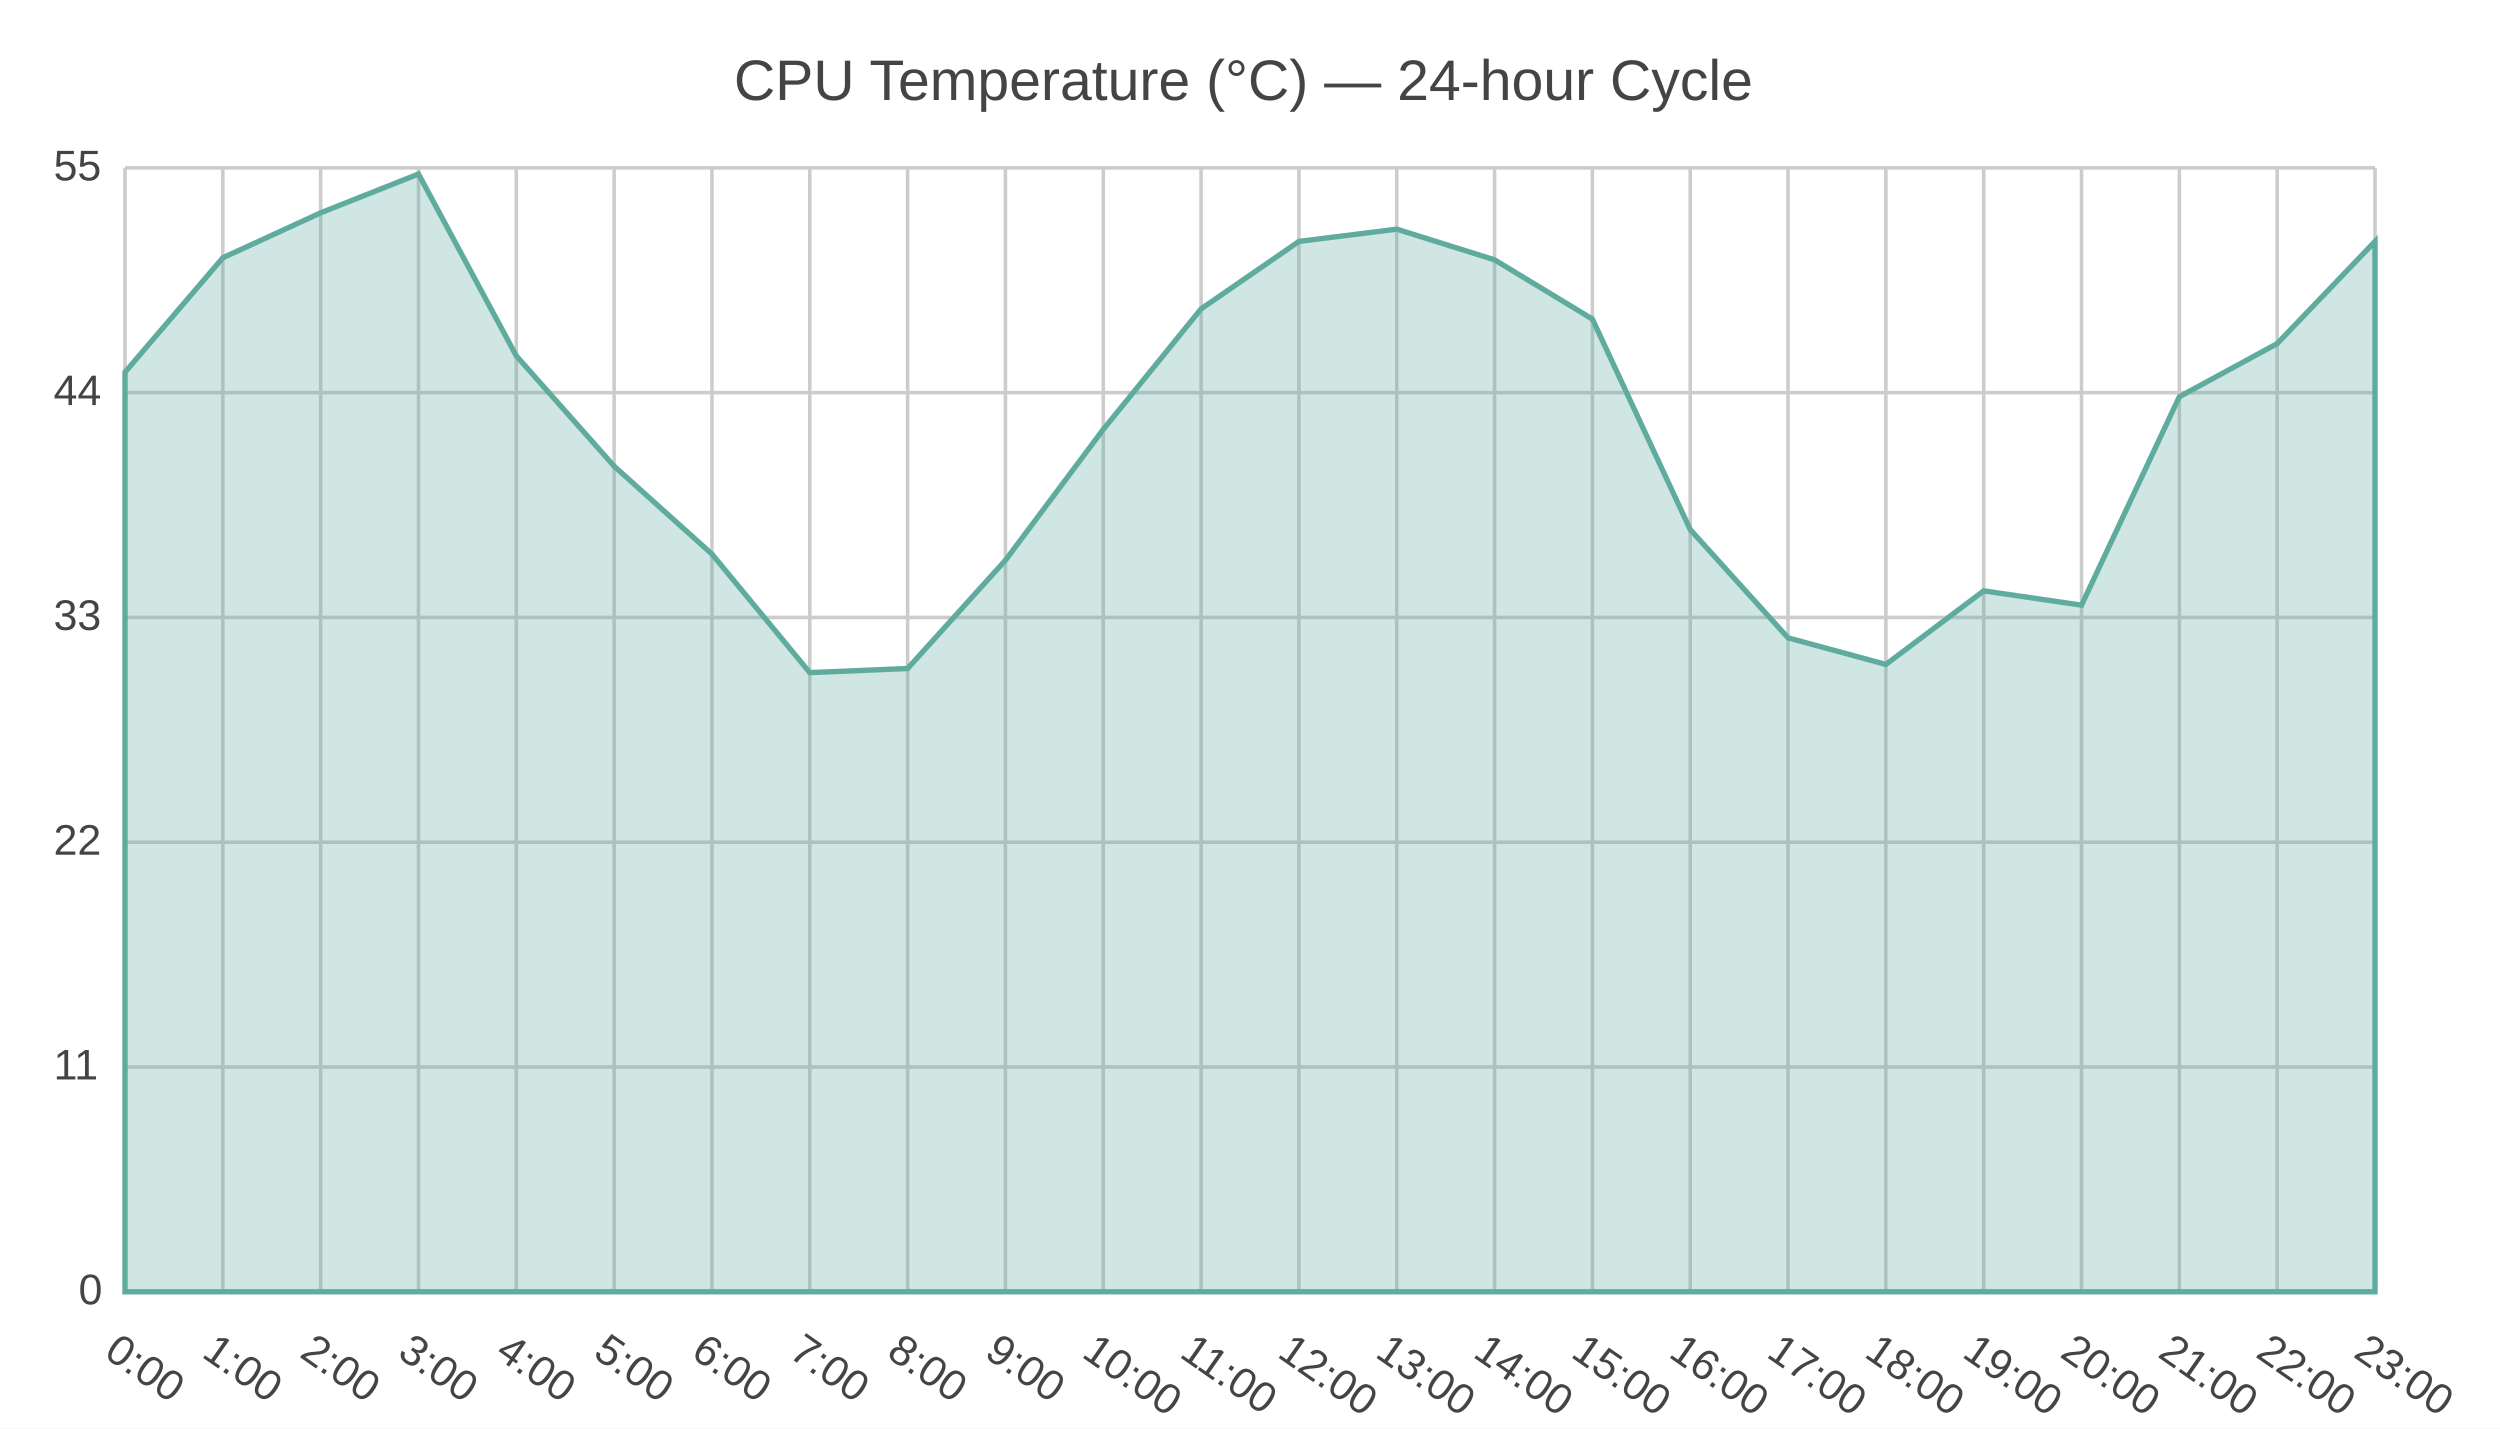
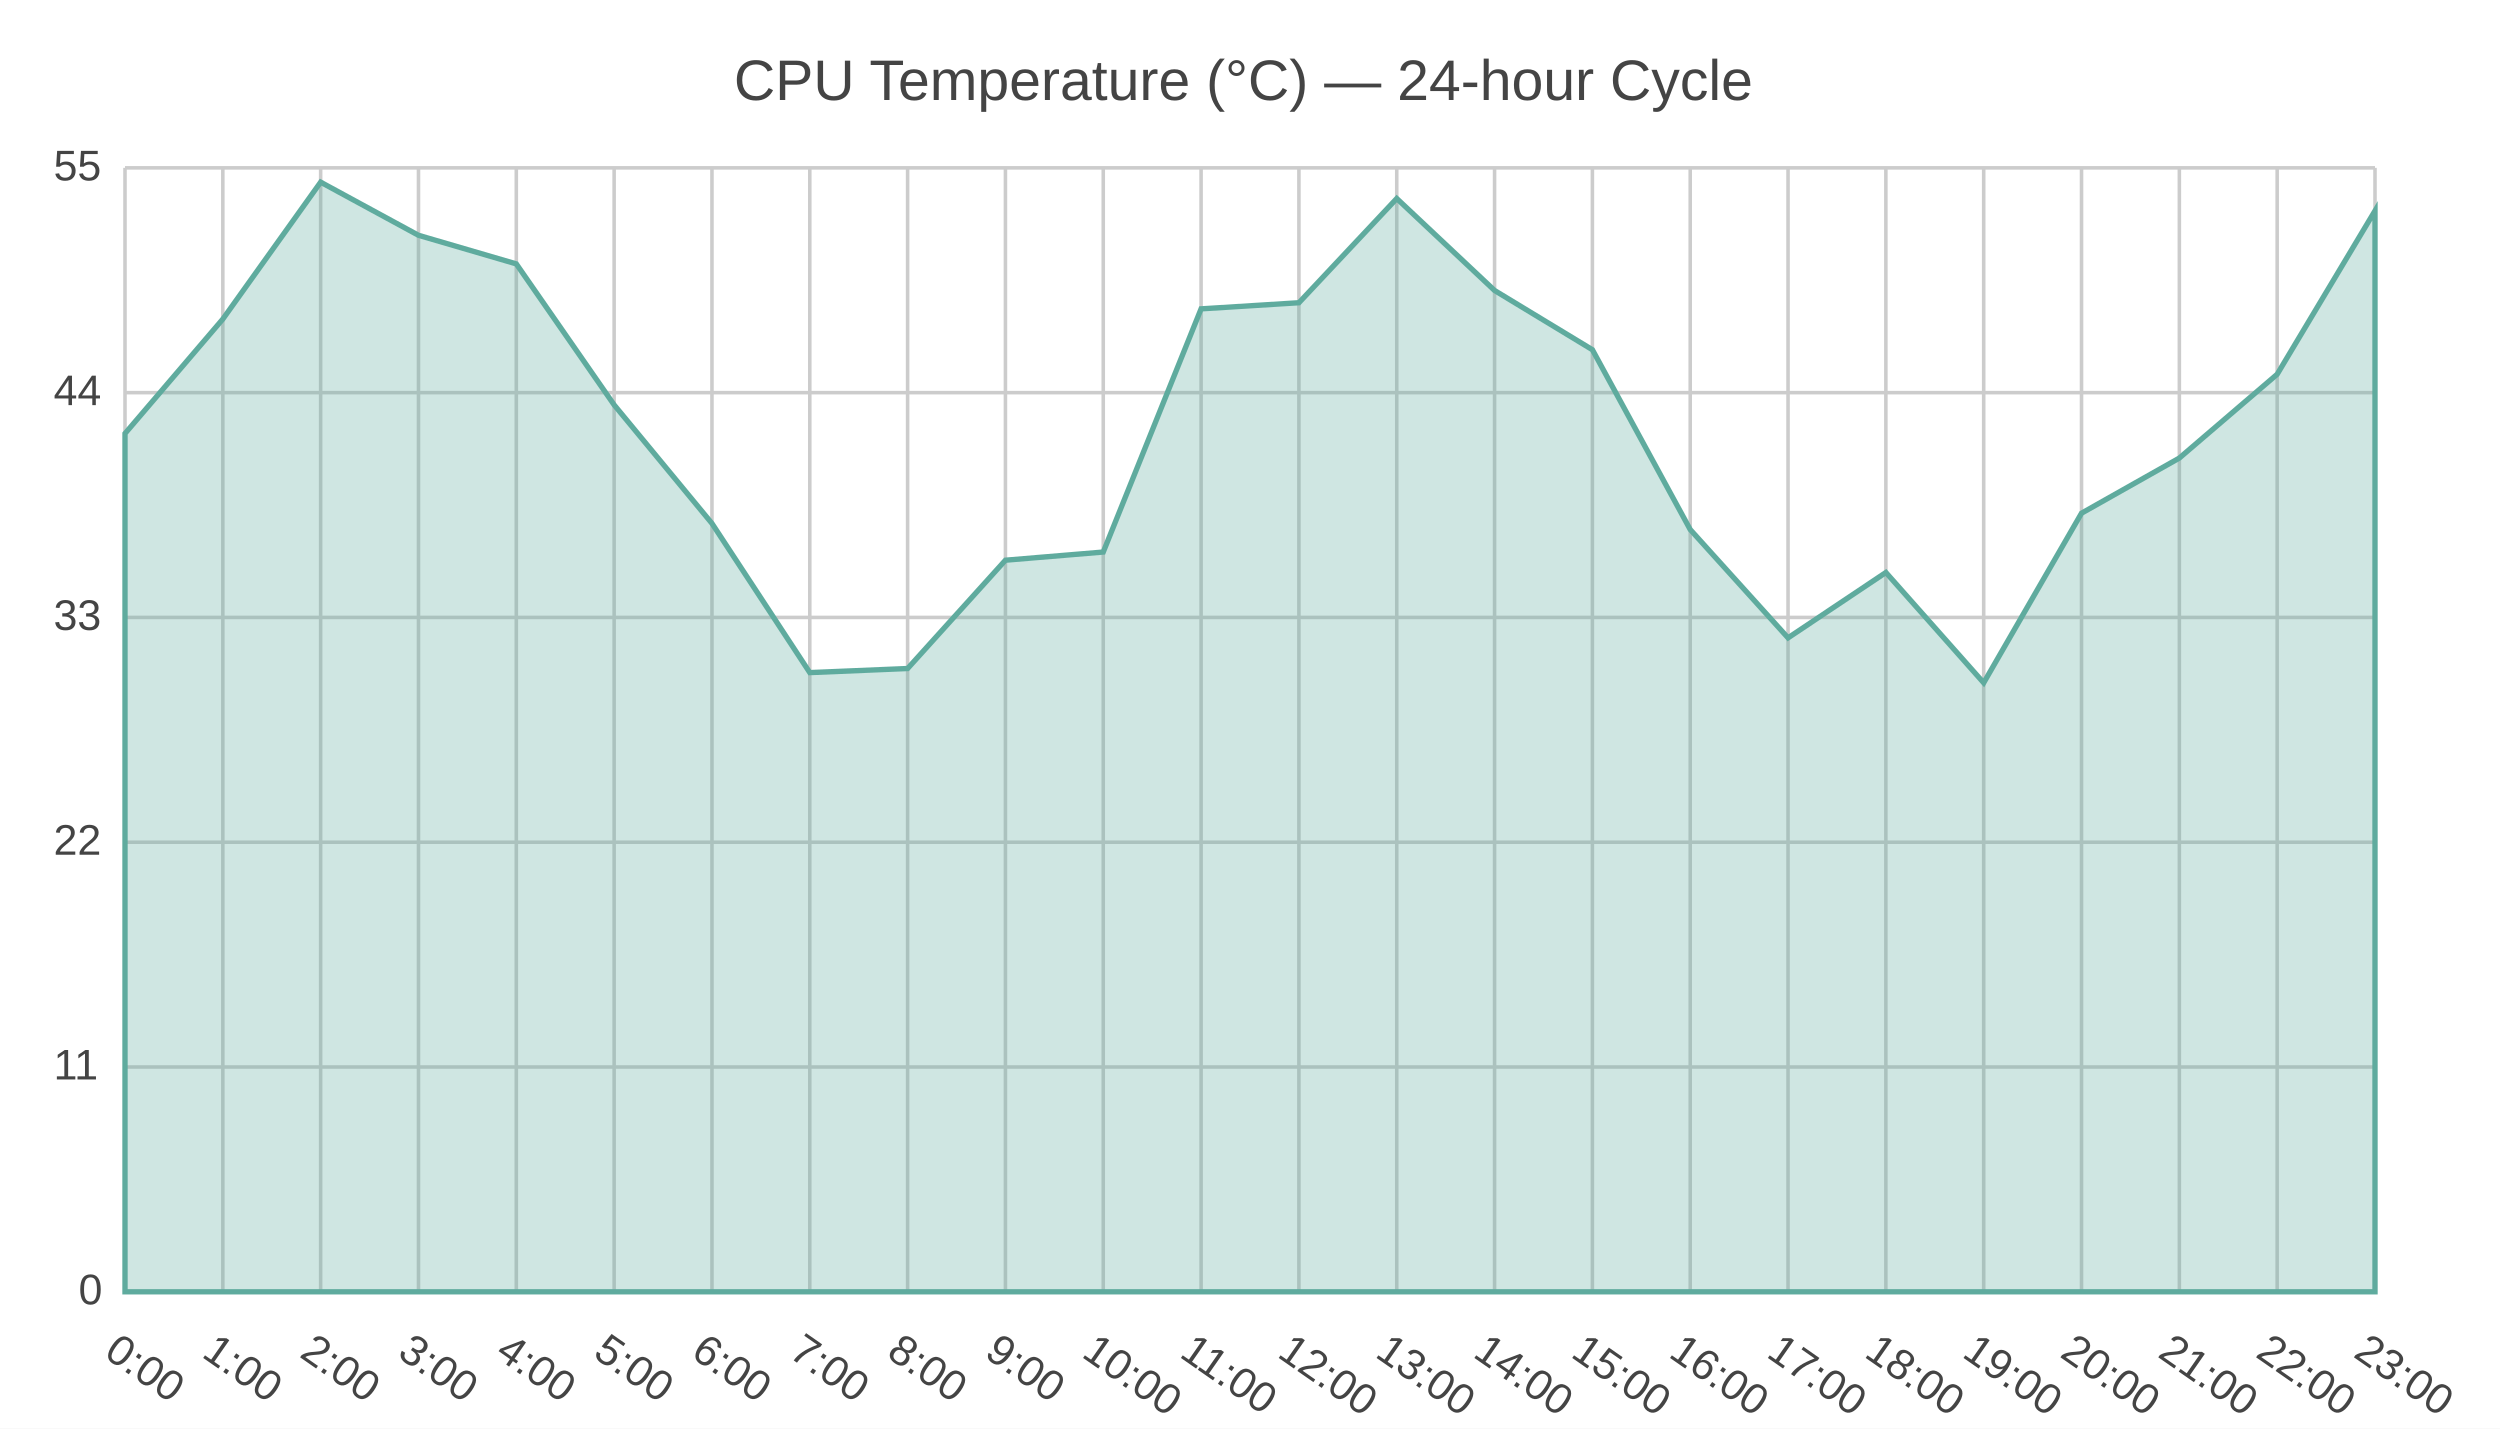
<svg xmlns="http://www.w3.org/2000/svg" width="700" height="400" viewBox="0 0 700 400">
  <path fill="#FFFFFF" d="M0 0 h700 v400 h-700 v-400Z" />
  <text transform="translate(-144.5, 18)" fill="#444444" font-family="Arial" font-weight="normal" font-size="16" x="350.0" y="10.0">CPU Temperature (°C) — 24-hour Cycle</text>
  <g>
    <path stroke="#CCCCCC" stroke-dasharray="None" d="M0 0.0 h630.0 M0 62.94 h630.0 M0 125.879 h630.0 M0 188.819 h630.0 M0 251.759 h630.0 M0 314.699 h630.0" transform="translate(35.0, 47.0)" />
    <g font-size="12" font-family="Arial" fill="#444444" transform="translate(29.0, 47.0)">
      <text x="0" y="0.0" transform="translate(-14, 3.5)">55</text>
      <text x="0" y="62.94" transform="translate(-14, 3.5)">44</text>
      <text x="0" y="125.879" transform="translate(-14, 3.5)">33</text>
      <text x="0" y="188.819" transform="translate(-14, 3.5)">22</text>
      <text x="0" y="251.759" transform="translate(-14, 3.5)">11</text>
      <text x="0" y="314.699" transform="translate(-7, 3.5)">0</text>
    </g>
  </g>
  <g>
    <path stroke="#CCCCCC" stroke-dasharray="None" d="M0.0 0 v314.699 M27.391 0 v314.699 M54.783 0 v314.699 M82.174 0 v314.699 M109.565 0 v314.699 M136.957 0 v314.699 M164.348 0 v314.699 M191.739 0 v314.699 M219.13 0 v314.699 M246.522 0 v314.699 M273.913 0 v314.699 M301.304 0 v314.699 M328.696 0 v314.699 M356.087 0 v314.699 M383.478 0 v314.699 M410.87 0 v314.699 M438.261 0 v314.699 M465.652 0 v314.699 M493.043 0 v314.699 M520.435 0 v314.699 M547.826 0 v314.699 M575.217 0 v314.699 M602.609 0 v314.699 M630.0 0 v314.699" transform="translate(35.0, 47.0)" />
    <g font-size="12" font-family="Arial" fill="#444444" transform="translate(35.0, 65.0)">
      <text x="0.0" y="314.699" transform="translate(-6.25, 0) rotate(34.88391, 0.0, 314.6987)">0:00</text>
      <text x="27.391" y="314.699" transform="translate(-6.25, 0) rotate(34.88391, 27.3913, 314.6987)">1:00</text>
      <text x="54.783" y="314.699" transform="translate(-6.25, 0) rotate(34.88391, 54.78261, 314.6987)">2:00</text>
      <text x="82.174" y="314.699" transform="translate(-6.25, 0) rotate(34.88391, 82.17391, 314.6987)">3:00</text>
      <text x="109.565" y="314.699" transform="translate(-6.25, 0) rotate(34.88391, 109.5652, 314.6987)">4:00</text>
      <text x="136.957" y="314.699" transform="translate(-6.25, 0) rotate(34.88391, 136.9565, 314.6987)">5:00</text>
      <text x="164.348" y="314.699" transform="translate(-6.25, 0) rotate(34.88391, 164.3478, 314.6987)">6:00</text>
      <text x="191.739" y="314.699" transform="translate(-6.25, 0) rotate(34.88391, 191.7391, 314.6987)">7:00</text>
      <text x="219.13" y="314.699" transform="translate(-6.25, 0) rotate(34.88391, 219.1304, 314.6987)">8:00</text>
      <text x="246.522" y="314.699" transform="translate(-6.25, 0) rotate(34.88391, 246.5217, 314.6987)">9:00</text>
      <text x="273.913" y="314.699" transform="translate(-6.4, 0) rotate(34.88391, 273.913, 314.6987)">10:00</text>
      <text x="301.304" y="314.699" transform="translate(-6.4, 0) rotate(34.88391, 301.3043, 314.6987)">11:00</text>
      <text x="328.696" y="314.699" transform="translate(-6.4, 0) rotate(34.88391, 328.6957, 314.6987)">12:00</text>
      <text x="356.087" y="314.699" transform="translate(-6.4, 0) rotate(34.88391, 356.087, 314.6987)">13:00</text>
      <text x="383.478" y="314.699" transform="translate(-6.4, 0) rotate(34.88391, 383.4783, 314.6987)">14:00</text>
      <text x="410.87" y="314.699" transform="translate(-6.4, 0) rotate(34.88391, 410.8696, 314.6987)">15:00</text>
      <text x="438.261" y="314.699" transform="translate(-6.4, 0) rotate(34.88391, 438.2609, 314.6987)">16:00</text>
      <text x="465.652" y="314.699" transform="translate(-6.4, 0) rotate(34.88391, 465.6522, 314.6987)">17:00</text>
      <text x="493.043" y="314.699" transform="translate(-6.4, 0) rotate(34.88391, 493.0435, 314.6987)">18:00</text>
      <text x="520.435" y="314.699" transform="translate(-6.4, 0) rotate(34.88391, 520.4348, 314.6987)">19:00</text>
      <text x="547.826" y="314.699" transform="translate(-6.4, 0) rotate(34.88391, 547.8261, 314.6987)">20:00</text>
      <text x="575.217" y="314.699" transform="translate(-6.4, 0) rotate(34.88391, 575.2174, 314.6987)">21:00</text>
      <text x="602.609" y="314.699" transform="translate(-6.4, 0) rotate(34.88391, 602.6087, 314.6987)">22:00</text>
      <text x="630.0" y="314.699" transform="translate(-6.4, 0) rotate(34.88391, 630.0, 314.6987)">23:00</text>
    </g>
  </g>
  <g>
-     <path d="M35.0 104.218 L62.391 72.176 L89.783 59.588 L117.174 48.717 L144.565 99.641 L171.957 130.538 L199.348 155.142 L226.739 188.328 L254.13 187.184 L281.522 156.858 L308.913 120.239 L336.304 86.48 L363.696 67.598 L391.087 64.165 L418.478 72.748 L445.87 89.341 L473.261 148.276 L500.652 178.601 L528.043 186.04 L555.435 165.441 L582.826 169.446 L610.217 111.084 L637.609 96.207 L665.0 67.598 L665.0 361.699 L35.0 361.699z" fill="#5fab9e" fill-opacity="0.3" stroke="#5fab9e" stroke-width="1.5" />
+     <path d="M35.0 121.383 L62.391 89.341 L89.783 51.005 L117.174 65.882 L144.565 73.892 L171.957 113.373 L199.348 146.559 L226.739 188.328 L254.13 187.184 L281.522 156.858 L308.913 154.57 L336.304 86.48 L363.696 84.764 L391.087 55.583 L418.478 81.331 L445.87 97.924 L473.261 148.276 L500.652 178.601 L528.043 160.292 L555.435 191.189 L582.826 143.698 L610.217 128.249 L637.609 104.79 L665.0 59.016 L665.0 361.699 L35.0 361.699z" fill="#5fab9e" fill-opacity="0.3" stroke="#5fab9e" stroke-width="1.5" />
  </g>
</svg>
